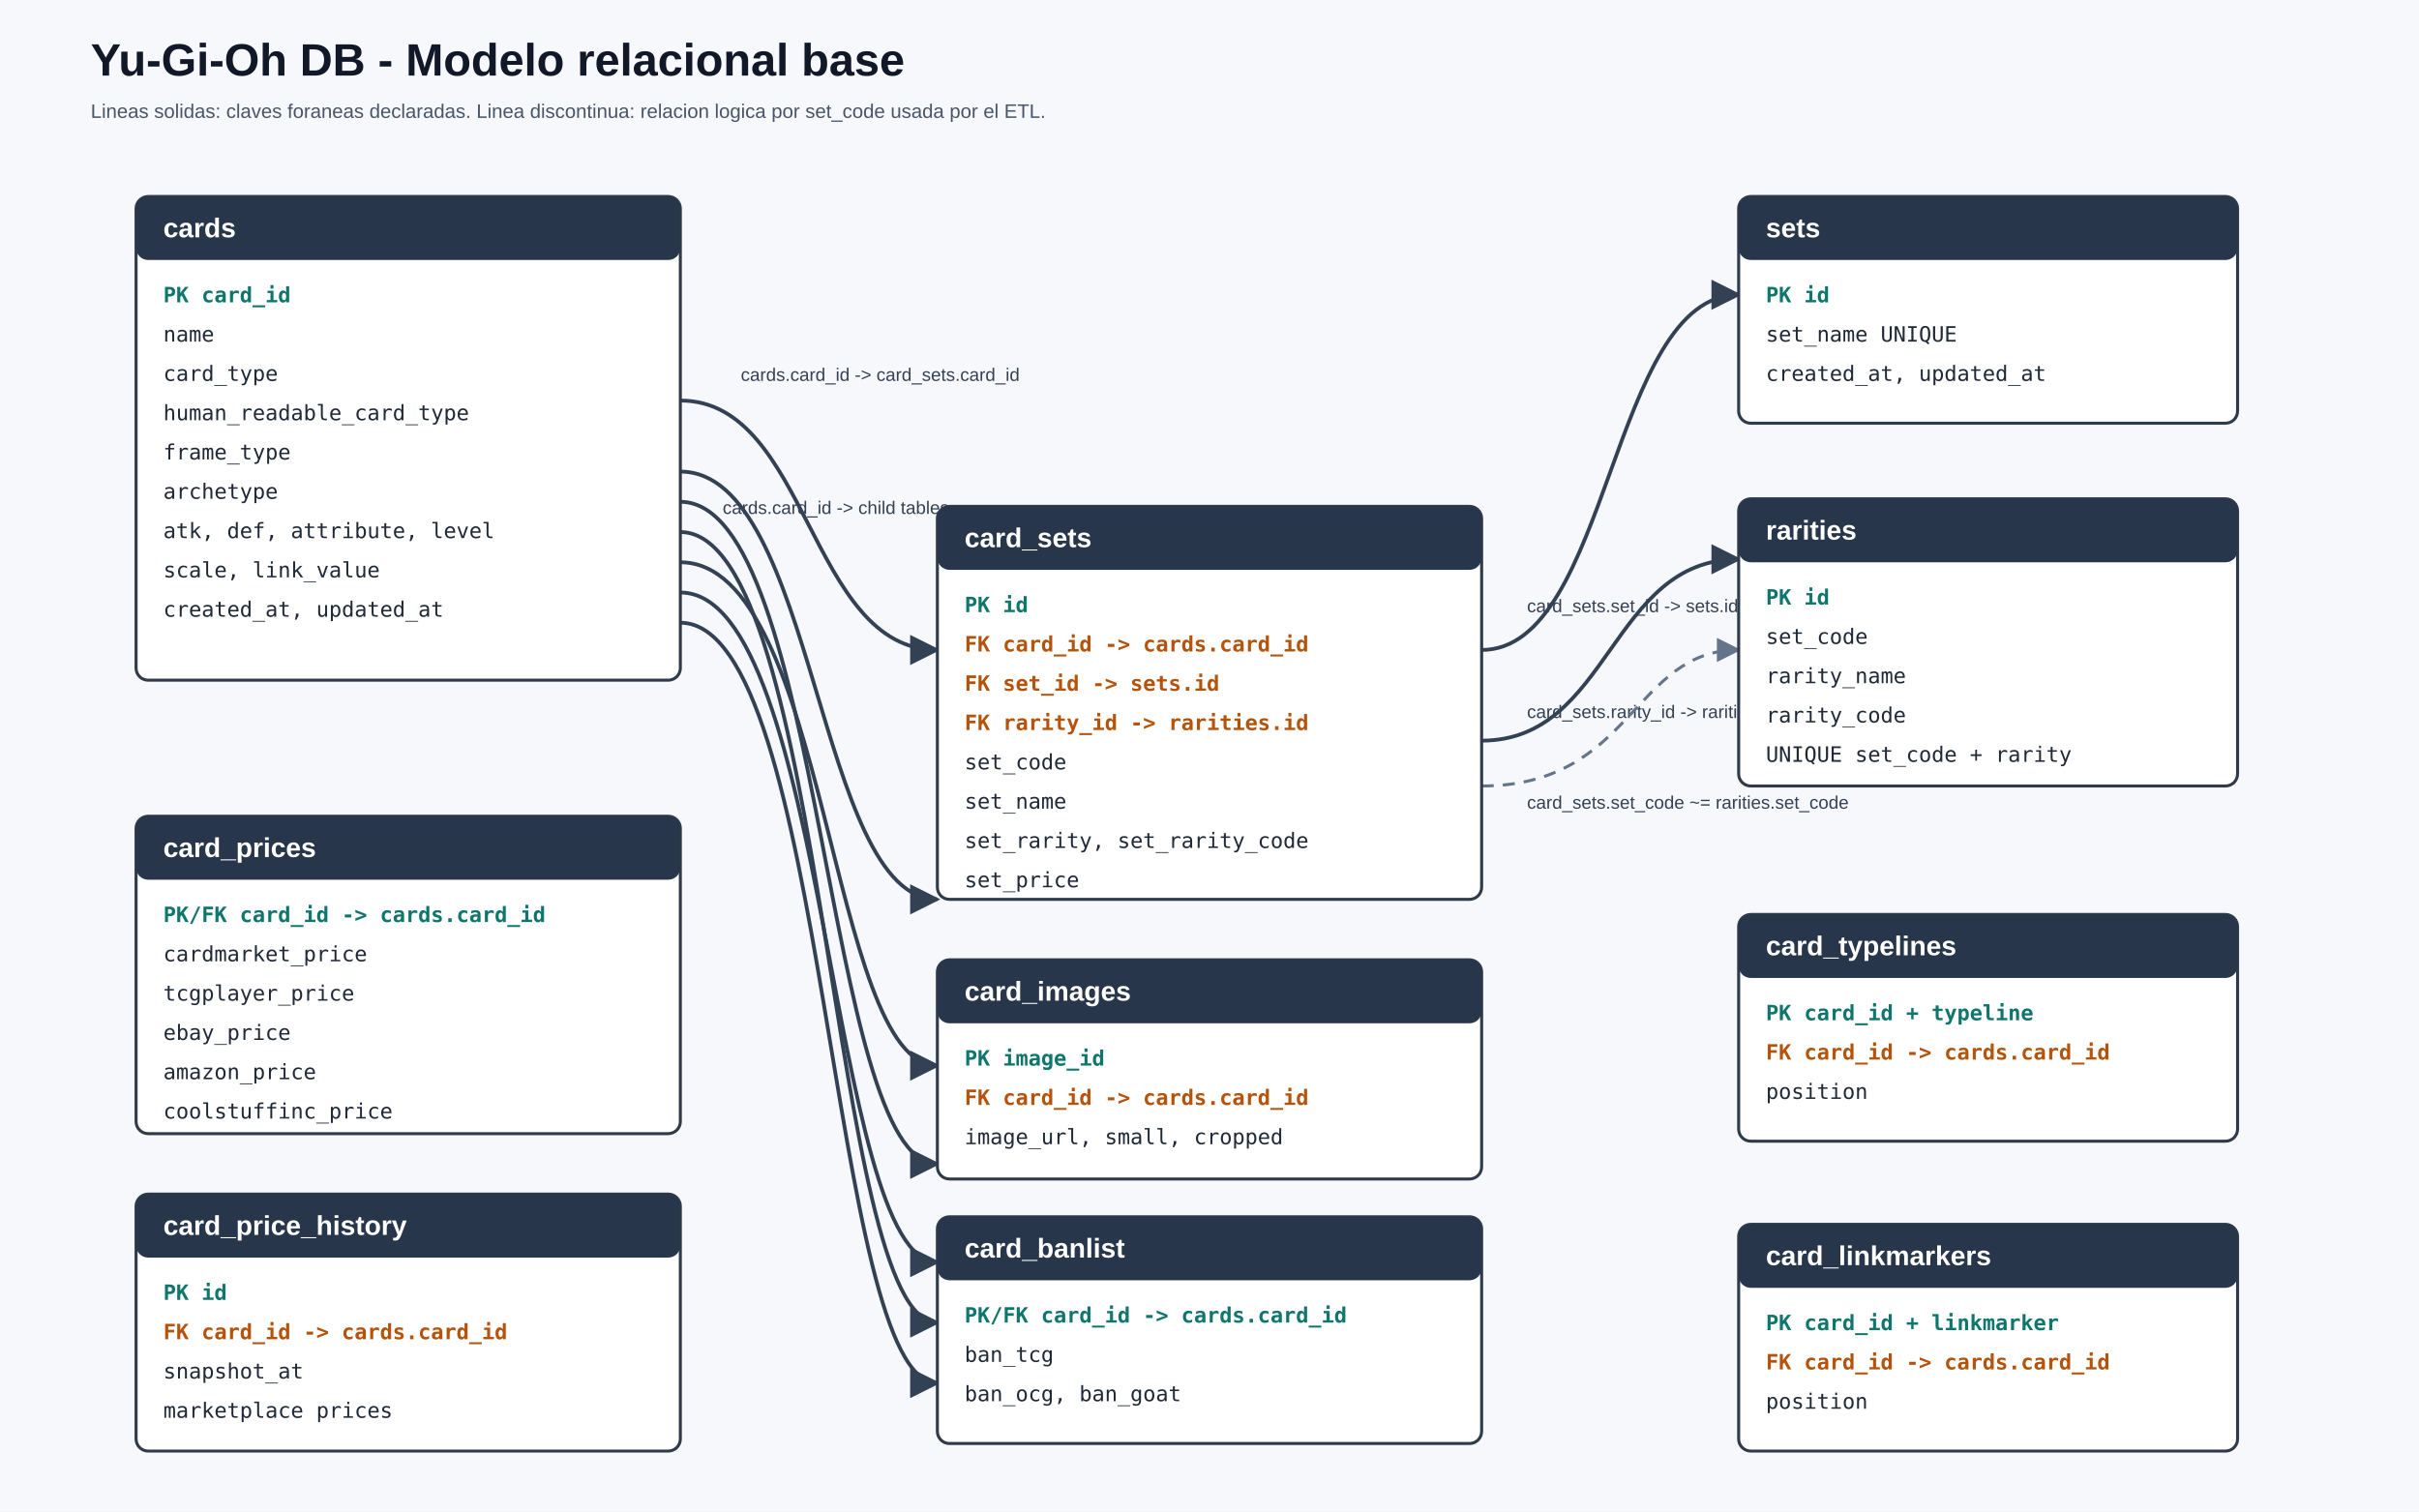
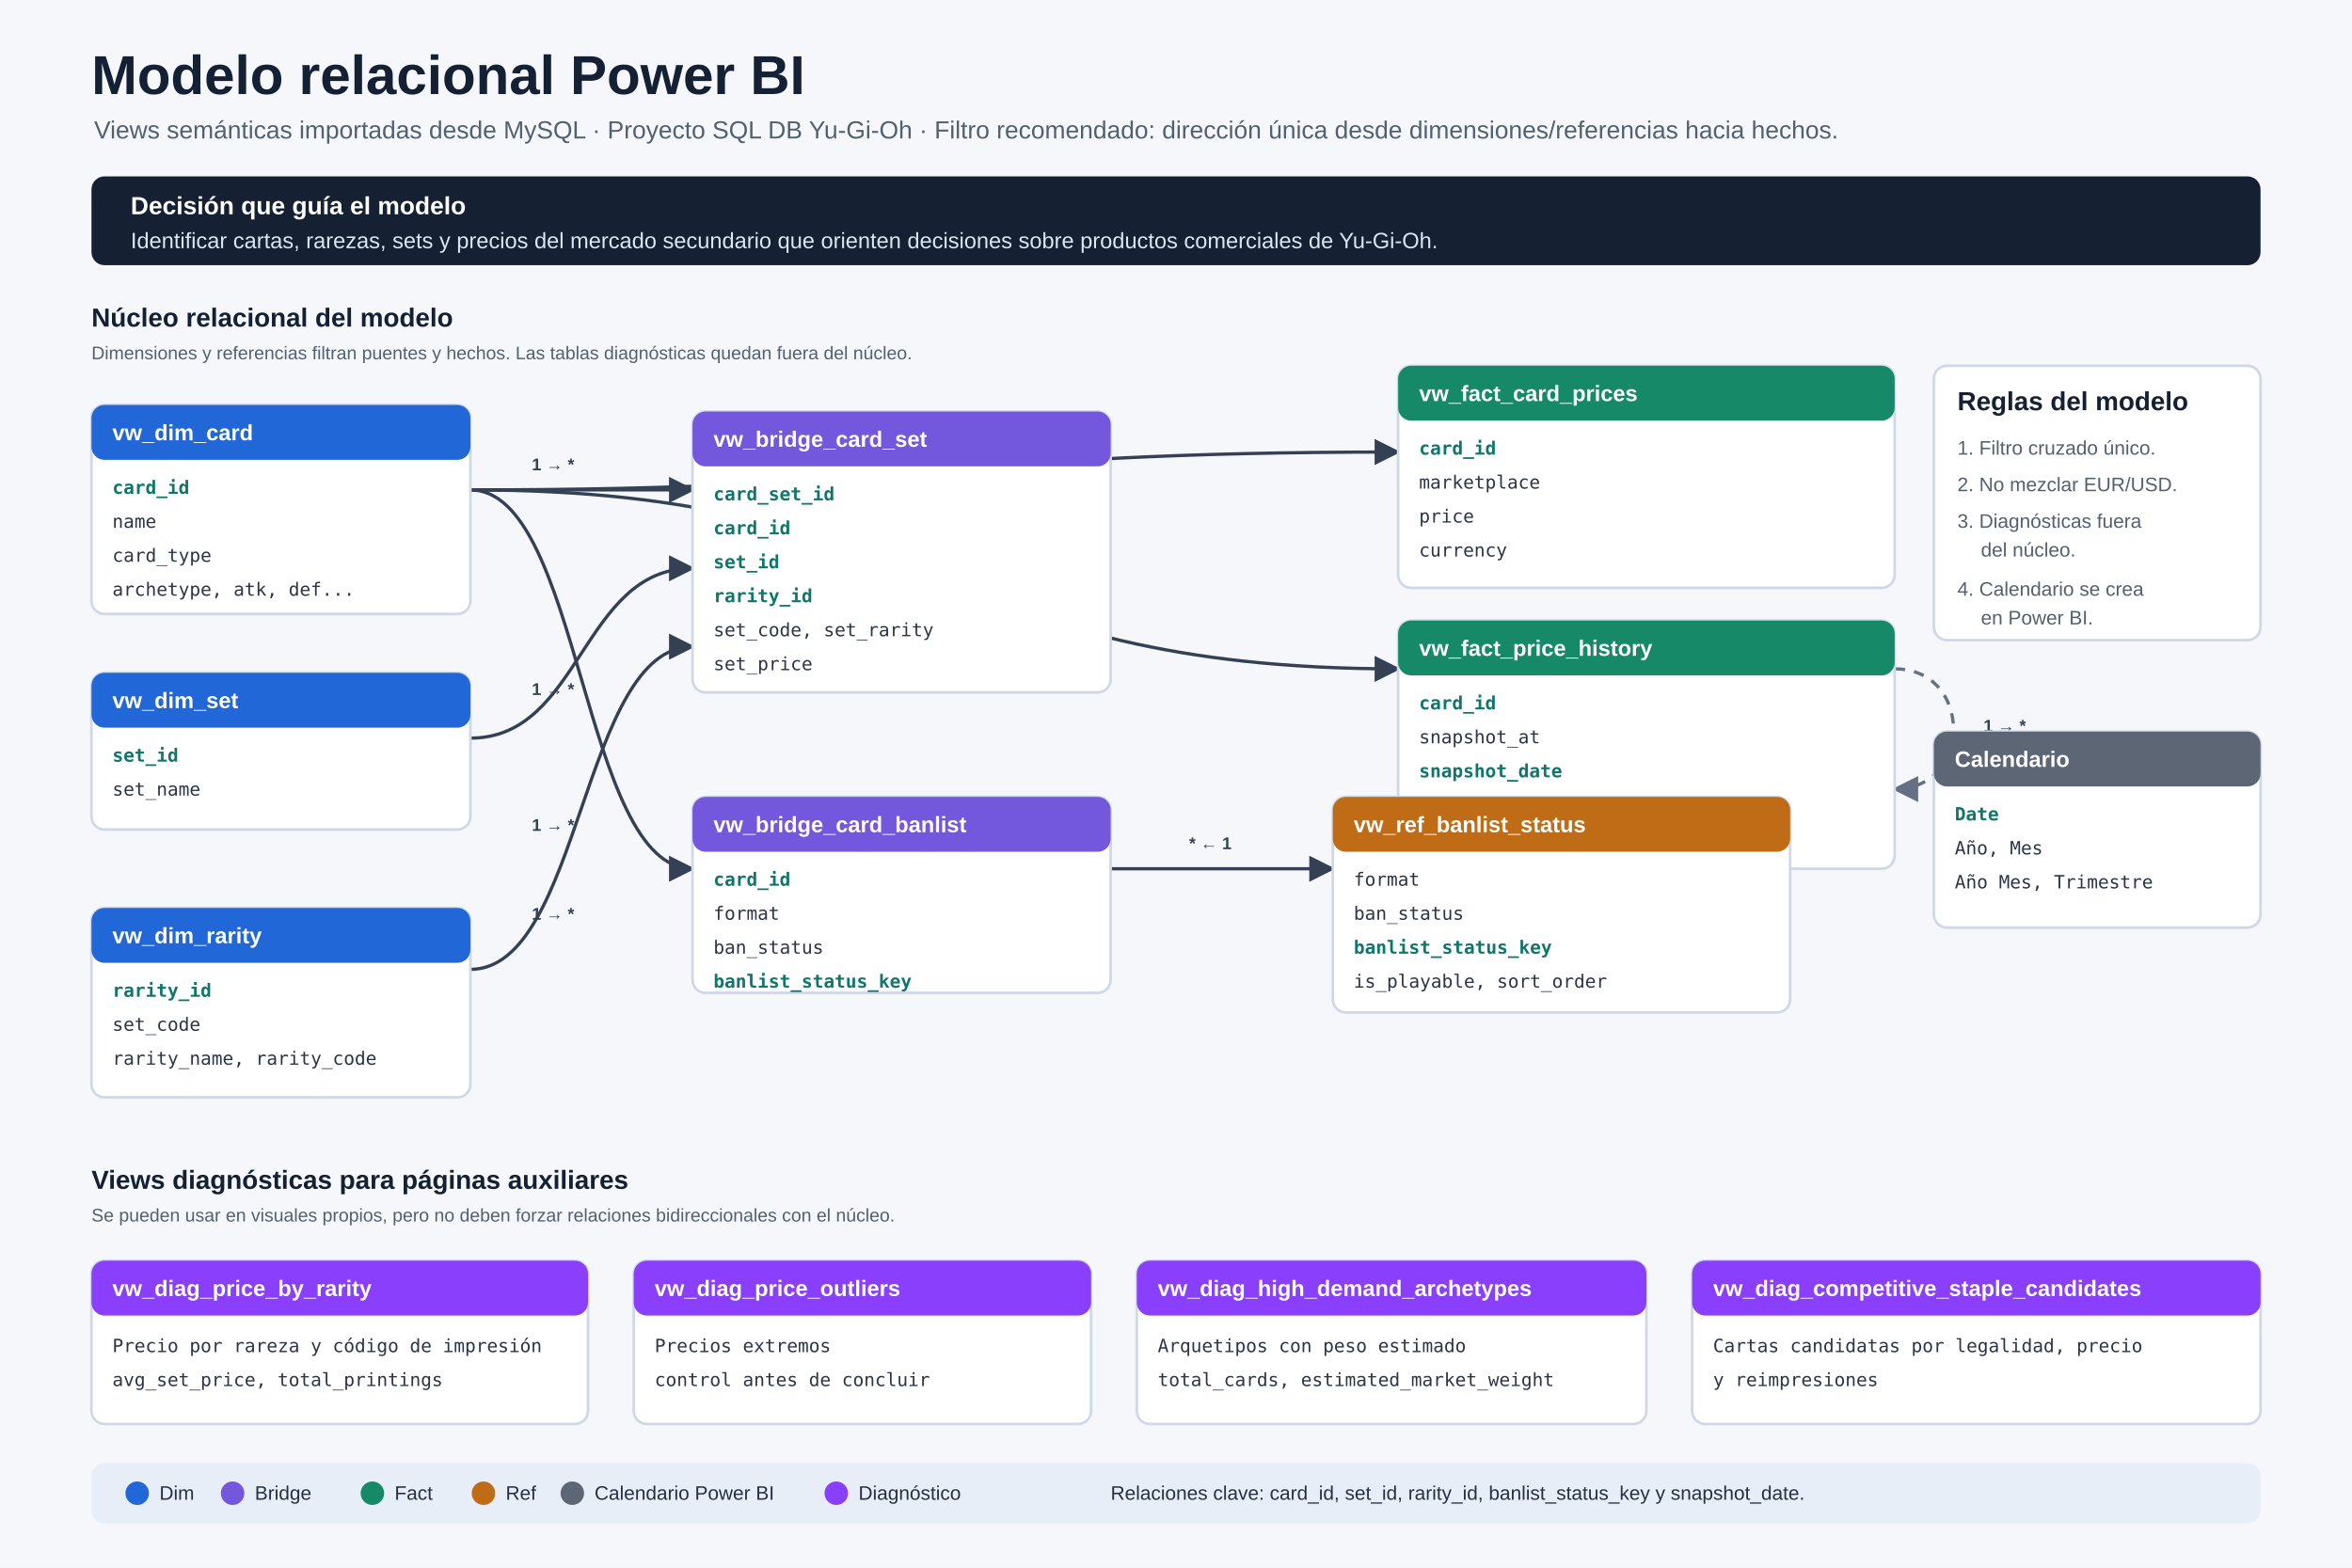
- <svg xmlns="http://www.w3.org/2000/svg" width="1600" height="1000" viewBox="0 0 1600 1000">
+ <svg xmlns="http://www.w3.org/2000/svg" width="1800" height="1200" viewBox="0 0 1800 1200">
  <defs>
    <style>
-       .bg { fill: #f7f8fb; }
-       .table { fill: #ffffff; stroke: #2f3a4a; stroke-width: 2; rx: 8; }
-       .header { fill: #27364a; }
-       .title { fill: #ffffff; font: 700 18px Arial, sans-serif; }
-       .field { fill: #1f2937; font: 14px Consolas, monospace; }
-       .pk { fill: #0f766e; font: 700 14px Consolas, monospace; }
-       .fk { fill: #b45309; font: 700 14px Consolas, monospace; }
-       .note { fill: #475569; font: 13px Arial, sans-serif; }
-       .line { stroke: #334155; stroke-width: 2.5; fill: none; marker-end: url(#arrow); }
-       .logical { stroke: #64748b; stroke-width: 2; stroke-dasharray: 8 6; fill: none; marker-end: url(#arrow-soft); }
-       .label { fill: #334155; font: 12px Arial, sans-serif; }
+       .bg { fill: #f5f7fb; }
+       .title { font-family: Segoe UI, Arial, sans-serif; font-size: 42px; font-weight: 750; fill: #142033; }
+       .subtitle { font-family: Segoe UI, Arial, sans-serif; font-size: 19px; fill: #526070; }
+       .bandTitle { font-family: Segoe UI, Arial, sans-serif; font-size: 20px; font-weight: 750; fill: #142033; }
+       .table { fill: #ffffff; stroke: #cfd8e6; stroke-width: 2; rx: 10; }
+       .headDim { fill: #2267d8; }
+       .headBridge { fill: #7357dc; }
+       .headFact { fill: #168a68; }
+       .headRef { fill: #c06c16; }
+       .headDate { fill: #5c6675; }
+       .headDiag { fill: #8a3ffc; }
+       .headText { font-family: Segoe UI, Arial, sans-serif; font-size: 17px; font-weight: 750; fill: #ffffff; }
+       .field { font-family: Consolas, Menlo, monospace; font-size: 14px; fill: #2b3548; }
+       .key { font-family: Consolas, Menlo, monospace; font-size: 14px; font-weight: 750; fill: #0f766e; }
+       .caption { font-family: Segoe UI, Arial, sans-serif; font-size: 14px; fill: #526070; }
+       .note { font-family: Segoe UI, Arial, sans-serif; font-size: 15px; fill: #526070; }
+       .rel { stroke: #344054; stroke-width: 2.5; fill: none; marker-end: url(#arrow); }
+       .relDate { stroke: #667085; stroke-width: 2.5; fill: none; stroke-dasharray: 8 7; marker-end: url(#arrowDate); }
+       .label { font-family: Segoe UI, Arial, sans-serif; font-size: 13px; font-weight: 650; fill: #344054; }
+       .legend { font-family: Segoe UI, Arial, sans-serif; font-size: 15px; fill: #253044; }
    </style>
-     <marker id="arrow" viewBox="0 0 10 10" refX="9" refY="5" markerWidth="8" markerHeight="8" orient="auto-start-reverse">
-       <path d="M 0 0 L 10 5 L 0 10 z" fill="#334155" />
+     <marker id="arrow" viewBox="0 0 10 10" refX="9" refY="5" markerWidth="8" markerHeight="8" orient="auto">
+       <path d="M 0 0 L 10 5 L 0 10 z" fill="#344054" />
    </marker>
-     <marker id="arrow-soft" viewBox="0 0 10 10" refX="9" refY="5" markerWidth="8" markerHeight="8" orient="auto-start-reverse">
-       <path d="M 0 0 L 10 5 L 0 10 z" fill="#64748b" />
+     <marker id="arrowDate" viewBox="0 0 10 10" refX="9" refY="5" markerWidth="8" markerHeight="8" orient="auto">
+       <path d="M 0 0 L 10 5 L 0 10 z" fill="#667085" />
    </marker>
  </defs>
-   <rect class="bg" width="1600" height="1000" />
-   <text x="60" y="50" style="fill:#111827;font:700 30px Arial,sans-serif;">Yu-Gi-Oh DB - Modelo relacional base</text>
-   <text x="60" y="78" class="note">Lineas solidas: claves foraneas declaradas. Linea discontinua: relacion logica por set_code usada por el ETL.</text>
-   <path class="line" d="M 450 265 C 535 265 535 430 620 430" />
-   <text x="490" y="252" class="label">cards.card_id -&gt; card_sets.card_id</text>
-   <path class="line" d="M 450 312 C 540 312 540 595 620 595" />
-   <text x="478" y="340" class="label">cards.card_id -&gt; child tables</text>
-   <path class="line" d="M 450 332 C 545 332 545 770 620 770" />
-   <path class="line" d="M 450 352 C 548 352 548 875 620 875" />
-   <path class="line" d="M 450 372 C 548 372 548 705 620 705" />
-   <path class="line" d="M 450 392 C 548 392 548 835 620 835" />
-   <path class="line" d="M 450 412 C 548 412 548 915 620 915" />
-   <path class="line" d="M 980 430 C 1065 430 1065 195 1150 195" />
-   <text x="1010" y="405" class="label">card_sets.set_id -&gt; sets.id</text>
-   <path class="line" d="M 980 490 C 1065 490 1065 370 1150 370" />
-   <text x="1010" y="475" class="label">card_sets.rarity_id -&gt; rarities.id</text>
-   <path class="logical" d="M 980 520 C 1080 520 1080 430 1150 430" />
-   <text x="1010" y="535" class="label">card_sets.set_code ~= rarities.set_code</text>
-   <g transform="translate(90 130)">
-     <rect class="table" width="360" height="320" />
-     <rect class="header" width="360" height="42" rx="8" />
-     <text class="title" x="18" y="27">cards</text>
-     <text class="pk" x="18" y="70">PK card_id</text>
-     <text class="field" x="18" y="96">name</text>
-     <text class="field" x="18" y="122">card_type</text>
-     <text class="field" x="18" y="148">human_readable_card_type</text>
-     <text class="field" x="18" y="174">frame_type</text>
-     <text class="field" x="18" y="200">archetype</text>
-     <text class="field" x="18" y="226">atk, def, attribute, level</text>
-     <text class="field" x="18" y="252">scale, link_value</text>
-     <text class="field" x="18" y="278">created_at, updated_at</text>
+   <rect class="bg" width="1800" height="1200" />
+   <text class="title" x="70" y="72">Modelo relacional Power BI</text>
+   <text class="subtitle" x="72" y="106">Views semánticas importadas desde MySQL · Proyecto SQL DB Yu-Gi-Oh · Filtro recomendado: dirección única desde dimensiones/referencias hacia hechos.</text>
+   <rect x="70" y="135" width="1660" height="68" rx="10" fill="#162033" />
+   <text x="100" y="164" font-family="Segoe UI, Arial, sans-serif" font-size="19" font-weight="750" fill="#ffffff">Decisión que guía el modelo</text>
+   <text x="100" y="190" font-family="Segoe UI, Arial, sans-serif" font-size="17" fill="#dce6f2">Identificar cartas, rarezas, sets y precios del mercado secundario que orienten decisiones sobre productos comerciales de Yu-Gi-Oh.</text>
+   <text class="bandTitle" x="70" y="250">Núcleo relacional del modelo</text>
+   <text class="caption" x="70" y="275">Dimensiones y referencias filtran puentes y hechos. Las tablas diagnósticas quedan fuera del núcleo.</text>
+   <path class="rel" d="M 360 375 C 445 375 445 375 530 375" />
+   <text class="label" x="407" y="360">1 → *</text>
+   <path class="rel" d="M 360 565 C 445 565 445 435 530 435" />
+   <text class="label" x="407" y="532">1 → *</text>
+   <path class="rel" d="M 360 742 C 445 742 445 495 530 495" />
+   <text class="label" x="407" y="704">1 → *</text>
+   <path class="rel" d="M 360 375 C 445 375 445 665 530 665" />
+   <text class="label" x="407" y="636">1 → *</text>
+   <path class="rel" d="M 850 665 C 935 665 935 665 1020 665" />
+   <text class="label" x="910" y="650">* ← 1</text>
+   <path class="rel" d="M 360 375 C 715 375 715 346 1070 346" />
+   <text class="label" x="700" y="332">1 → *</text>
+   <path class="rel" d="M 360 375 C 715 375 715 512 1070 512" />
+   <text class="label" x="700" y="498">1 → *</text>
+   <path class="relDate" d="M 1450 512 C 1510 512 1510 604 1450 604" />
+   <text class="label" x="1518" y="560">1 → *</text>
+   <g transform="translate(70 310)">
+     <rect class="table" width="290" height="160" />
+     <rect class="headDim" width="290" height="42" rx="10" />
+     <text class="headText" x="16" y="27">vw_dim_card</text>
+     <text class="key" x="16" y="68">card_id</text>
+     <text class="field" x="16" y="94">name</text>
+     <text class="field" x="16" y="120">card_type</text>
+     <text class="field" x="16" y="146">archetype, atk, def...</text>
  </g>
-   <g transform="translate(620 335)">
-     <rect class="table" width="360" height="260" />
-     <rect class="header" width="360" height="42" rx="8" />
-     <text class="title" x="18" y="27">card_sets</text>
-     <text class="pk" x="18" y="70">PK id</text>
-     <text class="fk" x="18" y="96">FK card_id -&gt; cards.card_id</text>
-     <text class="fk" x="18" y="122">FK set_id -&gt; sets.id</text>
-     <text class="fk" x="18" y="148">FK rarity_id -&gt; rarities.id</text>
-     <text class="field" x="18" y="174">set_code</text>
-     <text class="field" x="18" y="200">set_name</text>
-     <text class="field" x="18" y="226">set_rarity, set_rarity_code</text>
-     <text class="field" x="18" y="252">set_price</text>
+   <g transform="translate(70 515)">
+     <rect class="table" width="290" height="120" />
+     <rect class="headDim" width="290" height="42" rx="10" />
+     <text class="headText" x="16" y="27">vw_dim_set</text>
+     <text class="key" x="16" y="68">set_id</text>
+     <text class="field" x="16" y="94">set_name</text>
  </g>
-   <g transform="translate(1150 130)">
-     <rect class="table" width="330" height="150" />
-     <rect class="header" width="330" height="42" rx="8" />
-     <text class="title" x="18" y="27">sets</text>
-     <text class="pk" x="18" y="70">PK id</text>
-     <text class="field" x="18" y="96">set_name UNIQUE</text>
-     <text class="field" x="18" y="122">created_at, updated_at</text>
+   <g transform="translate(70 695)">
+     <rect class="table" width="290" height="145" />
+     <rect class="headDim" width="290" height="42" rx="10" />
+     <text class="headText" x="16" y="27">vw_dim_rarity</text>
+     <text class="key" x="16" y="68">rarity_id</text>
+     <text class="field" x="16" y="94">set_code</text>
+     <text class="field" x="16" y="120">rarity_name, rarity_code</text>
  </g>
-   <g transform="translate(1150 330)">
-     <rect class="table" width="330" height="190" />
-     <rect class="header" width="330" height="42" rx="8" />
-     <text class="title" x="18" y="27">rarities</text>
-     <text class="pk" x="18" y="70">PK id</text>
-     <text class="field" x="18" y="96">set_code</text>
-     <text class="field" x="18" y="122">rarity_name</text>
-     <text class="field" x="18" y="148">rarity_code</text>
-     <text class="field" x="18" y="174">UNIQUE set_code + rarity</text>
+   <g transform="translate(530 315)">
+     <rect class="table" width="320" height="215" />
+     <rect class="headBridge" width="320" height="42" rx="10" />
+     <text class="headText" x="16" y="27">vw_bridge_card_set</text>
+     <text class="key" x="16" y="68">card_set_id</text>
+     <text class="key" x="16" y="94">card_id</text>
+     <text class="key" x="16" y="120">set_id</text>
+     <text class="key" x="16" y="146">rarity_id</text>
+     <text class="field" x="16" y="172">set_code, set_rarity</text>
+     <text class="field" x="16" y="198">set_price</text>
  </g>
-   <g transform="translate(620 635)">
-     <rect class="table" width="360" height="145" />
-     <rect class="header" width="360" height="42" rx="8" />
-     <text class="title" x="18" y="27">card_images</text>
-     <text class="pk" x="18" y="70">PK image_id</text>
-     <text class="fk" x="18" y="96">FK card_id -&gt; cards.card_id</text>
-     <text class="field" x="18" y="122">image_url, small, cropped</text>
+   <g transform="translate(530 610)">
+     <rect class="table" width="320" height="150" />
+     <rect class="headBridge" width="320" height="42" rx="10" />
+     <text class="headText" x="16" y="27">vw_bridge_card_banlist</text>
+     <text class="key" x="16" y="68">card_id</text>
+     <text class="field" x="16" y="94">format</text>
+     <text class="field" x="16" y="120">ban_status</text>
+     <text class="key" x="16" y="146">banlist_status_key</text>
  </g>
-   <g transform="translate(90 540)">
-     <rect class="table" width="360" height="210" />
-     <rect class="header" width="360" height="42" rx="8" />
-     <text class="title" x="18" y="27">card_prices</text>
-     <text class="pk" x="18" y="70">PK/FK card_id -&gt; cards.card_id</text>
-     <text class="field" x="18" y="96">cardmarket_price</text>
-     <text class="field" x="18" y="122">tcgplayer_price</text>
-     <text class="field" x="18" y="148">ebay_price</text>
-     <text class="field" x="18" y="174">amazon_price</text>
-     <text class="field" x="18" y="200">coolstuffinc_price</text>
+   <g transform="translate(1070 280)">
+     <rect class="table" width="380" height="170" />
+     <rect class="headFact" width="380" height="42" rx="10" />
+     <text class="headText" x="16" y="27">vw_fact_card_prices</text>
+     <text class="key" x="16" y="68">card_id</text>
+     <text class="field" x="16" y="94">marketplace</text>
+     <text class="field" x="16" y="120">price</text>
+     <text class="field" x="16" y="146">currency</text>
  </g>
-   <g transform="translate(90 790)">
-     <rect class="table" width="360" height="170" />
-     <rect class="header" width="360" height="42" rx="8" />
-     <text class="title" x="18" y="27">card_price_history</text>
-     <text class="pk" x="18" y="70">PK id</text>
-     <text class="fk" x="18" y="96">FK card_id -&gt; cards.card_id</text>
-     <text class="field" x="18" y="122">snapshot_at</text>
-     <text class="field" x="18" y="148">marketplace prices</text>
+   <g transform="translate(1070 475)">
+     <rect class="table" width="380" height="190" />
+     <rect class="headFact" width="380" height="42" rx="10" />
+     <text class="headText" x="16" y="27">vw_fact_price_history</text>
+     <text class="key" x="16" y="68">card_id</text>
+     <text class="field" x="16" y="94">snapshot_at</text>
+     <text class="key" x="16" y="120">snapshot_date</text>
+     <text class="field" x="16" y="146">marketplace, price</text>
+     <text class="field" x="16" y="172">currency</text>
  </g>
-   <g transform="translate(620 805)">
-     <rect class="table" width="360" height="150" />
-     <rect class="header" width="360" height="42" rx="8" />
-     <text class="title" x="18" y="27">card_banlist</text>
-     <text class="pk" x="18" y="70">PK/FK card_id -&gt; cards.card_id</text>
-     <text class="field" x="18" y="96">ban_tcg</text>
-     <text class="field" x="18" y="122">ban_ocg, ban_goat</text>
+   <g transform="translate(1020 610)">
+     <rect class="table" width="350" height="165" />
+     <rect class="headRef" width="350" height="42" rx="10" />
+     <text class="headText" x="16" y="27">vw_ref_banlist_status</text>
+     <text class="field" x="16" y="68">format</text>
+     <text class="field" x="16" y="94">ban_status</text>
+     <text class="key" x="16" y="120">banlist_status_key</text>
+     <text class="field" x="16" y="146">is_playable, sort_order</text>
  </g>
-   <g transform="translate(1150 605)">
-     <rect class="table" width="330" height="150" />
-     <rect class="header" width="330" height="42" rx="8" />
-     <text class="title" x="18" y="27">card_typelines</text>
-     <text class="pk" x="18" y="70">PK card_id + typeline</text>
-     <text class="fk" x="18" y="96">FK card_id -&gt; cards.card_id</text>
-     <text class="field" x="18" y="122">position</text>
+   <g transform="translate(1480 560)">
+     <rect class="table" width="250" height="150" />
+     <rect class="headDate" width="250" height="42" rx="10" />
+     <text class="headText" x="16" y="27">Calendario</text>
+     <text class="key" x="16" y="68">Date</text>
+     <text class="field" x="16" y="94">Año, Mes</text>
+     <text class="field" x="16" y="120">Año Mes, Trimestre</text>
  </g>
-   <g transform="translate(1150 810)">
-     <rect class="table" width="330" height="150" />
-     <rect class="header" width="330" height="42" rx="8" />
-     <text class="title" x="18" y="27">card_linkmarkers</text>
-     <text class="pk" x="18" y="70">PK card_id + linkmarker</text>
-     <text class="fk" x="18" y="96">FK card_id -&gt; cards.card_id</text>
-     <text class="field" x="18" y="122">position</text>
+   <g transform="translate(1480 280)">
+     <rect x="0" y="0" width="250" height="210" rx="10" fill="#ffffff" stroke="#cfd8e6" stroke-width="2" />
+     <text class="bandTitle" x="18" y="34">Reglas del modelo</text>
+     <text class="note" x="18" y="68">1. Filtro cruzado único.</text>
+     <text class="note" x="18" y="96">2. No mezclar EUR/USD.</text>
+     <text class="note" x="18" y="124">3. Diagnósticas fuera</text>
+     <text class="note" x="36" y="146">del núcleo.</text>
+     <text class="note" x="18" y="176">4. Calendario se crea</text>
+     <text class="note" x="36" y="198">en Power BI.</text>
  </g>
+   <text class="bandTitle" x="70" y="910">Views diagnósticas para páginas auxiliares</text>
+   <text class="caption" x="70" y="935">Se pueden usar en visuales propios, pero no deben forzar relaciones bidireccionales con el núcleo.</text>
+   <g transform="translate(70 965)">
+     <rect class="table" width="380" height="125" />
+     <rect class="headDiag" width="380" height="42" rx="10" />
+     <text class="headText" x="16" y="27">vw_diag_price_by_rarity</text>
+     <text class="field" x="16" y="70">Precio por rareza y código de impresión</text>
+     <text class="field" x="16" y="96">avg_set_price, total_printings</text>
+   </g>
+   <g transform="translate(485 965)">
+     <rect class="table" width="350" height="125" />
+     <rect class="headDiag" width="350" height="42" rx="10" />
+     <text class="headText" x="16" y="27">vw_diag_price_outliers</text>
+     <text class="field" x="16" y="70">Precios extremos</text>
+     <text class="field" x="16" y="96">control antes de concluir</text>
+   </g>
+   <g transform="translate(870 965)">
+     <rect class="table" width="390" height="125" />
+     <rect class="headDiag" width="390" height="42" rx="10" />
+     <text class="headText" x="16" y="27">vw_diag_high_demand_archetypes</text>
+     <text class="field" x="16" y="70">Arquetipos con peso estimado</text>
+     <text class="field" x="16" y="96">total_cards, estimated_market_weight</text>
+   </g>
+   <g transform="translate(1295 965)">
+     <rect class="table" width="435" height="125" />
+     <rect class="headDiag" width="435" height="42" rx="10" />
+     <text class="headText" x="16" y="27">vw_diag_competitive_staple_candidates</text>
+     <text class="field" x="16" y="70">Cartas candidatas por legalidad, precio</text>
+     <text class="field" x="16" y="96">y reimpresiones</text>
+   </g>
+   <rect x="70" y="1120" width="1660" height="46" rx="10" fill="#e8eef7" />
+   <circle cx="105" cy="1143" r="9" fill="#2267d8" />
+   <text class="legend" x="122" y="1148">Dim</text>
+   <circle cx="178" cy="1143" r="9" fill="#7357dc" />
+   <text class="legend" x="195" y="1148">Bridge</text>
+   <circle cx="285" cy="1143" r="9" fill="#168a68" />
+   <text class="legend" x="302" y="1148">Fact</text>
+   <circle cx="370" cy="1143" r="9" fill="#c06c16" />
+   <text class="legend" x="387" y="1148">Ref</text>
+   <circle cx="438" cy="1143" r="9" fill="#5c6675" />
+   <text class="legend" x="455" y="1148">Calendario Power BI</text>
+   <circle cx="640" cy="1143" r="9" fill="#8a3ffc" />
+   <text class="legend" x="657" y="1148">Diagnóstico</text>
+   <text class="legend" x="850" y="1148">Relaciones clave: card_id, set_id, rarity_id, banlist_status_key y snapshot_date.</text>
</svg>
